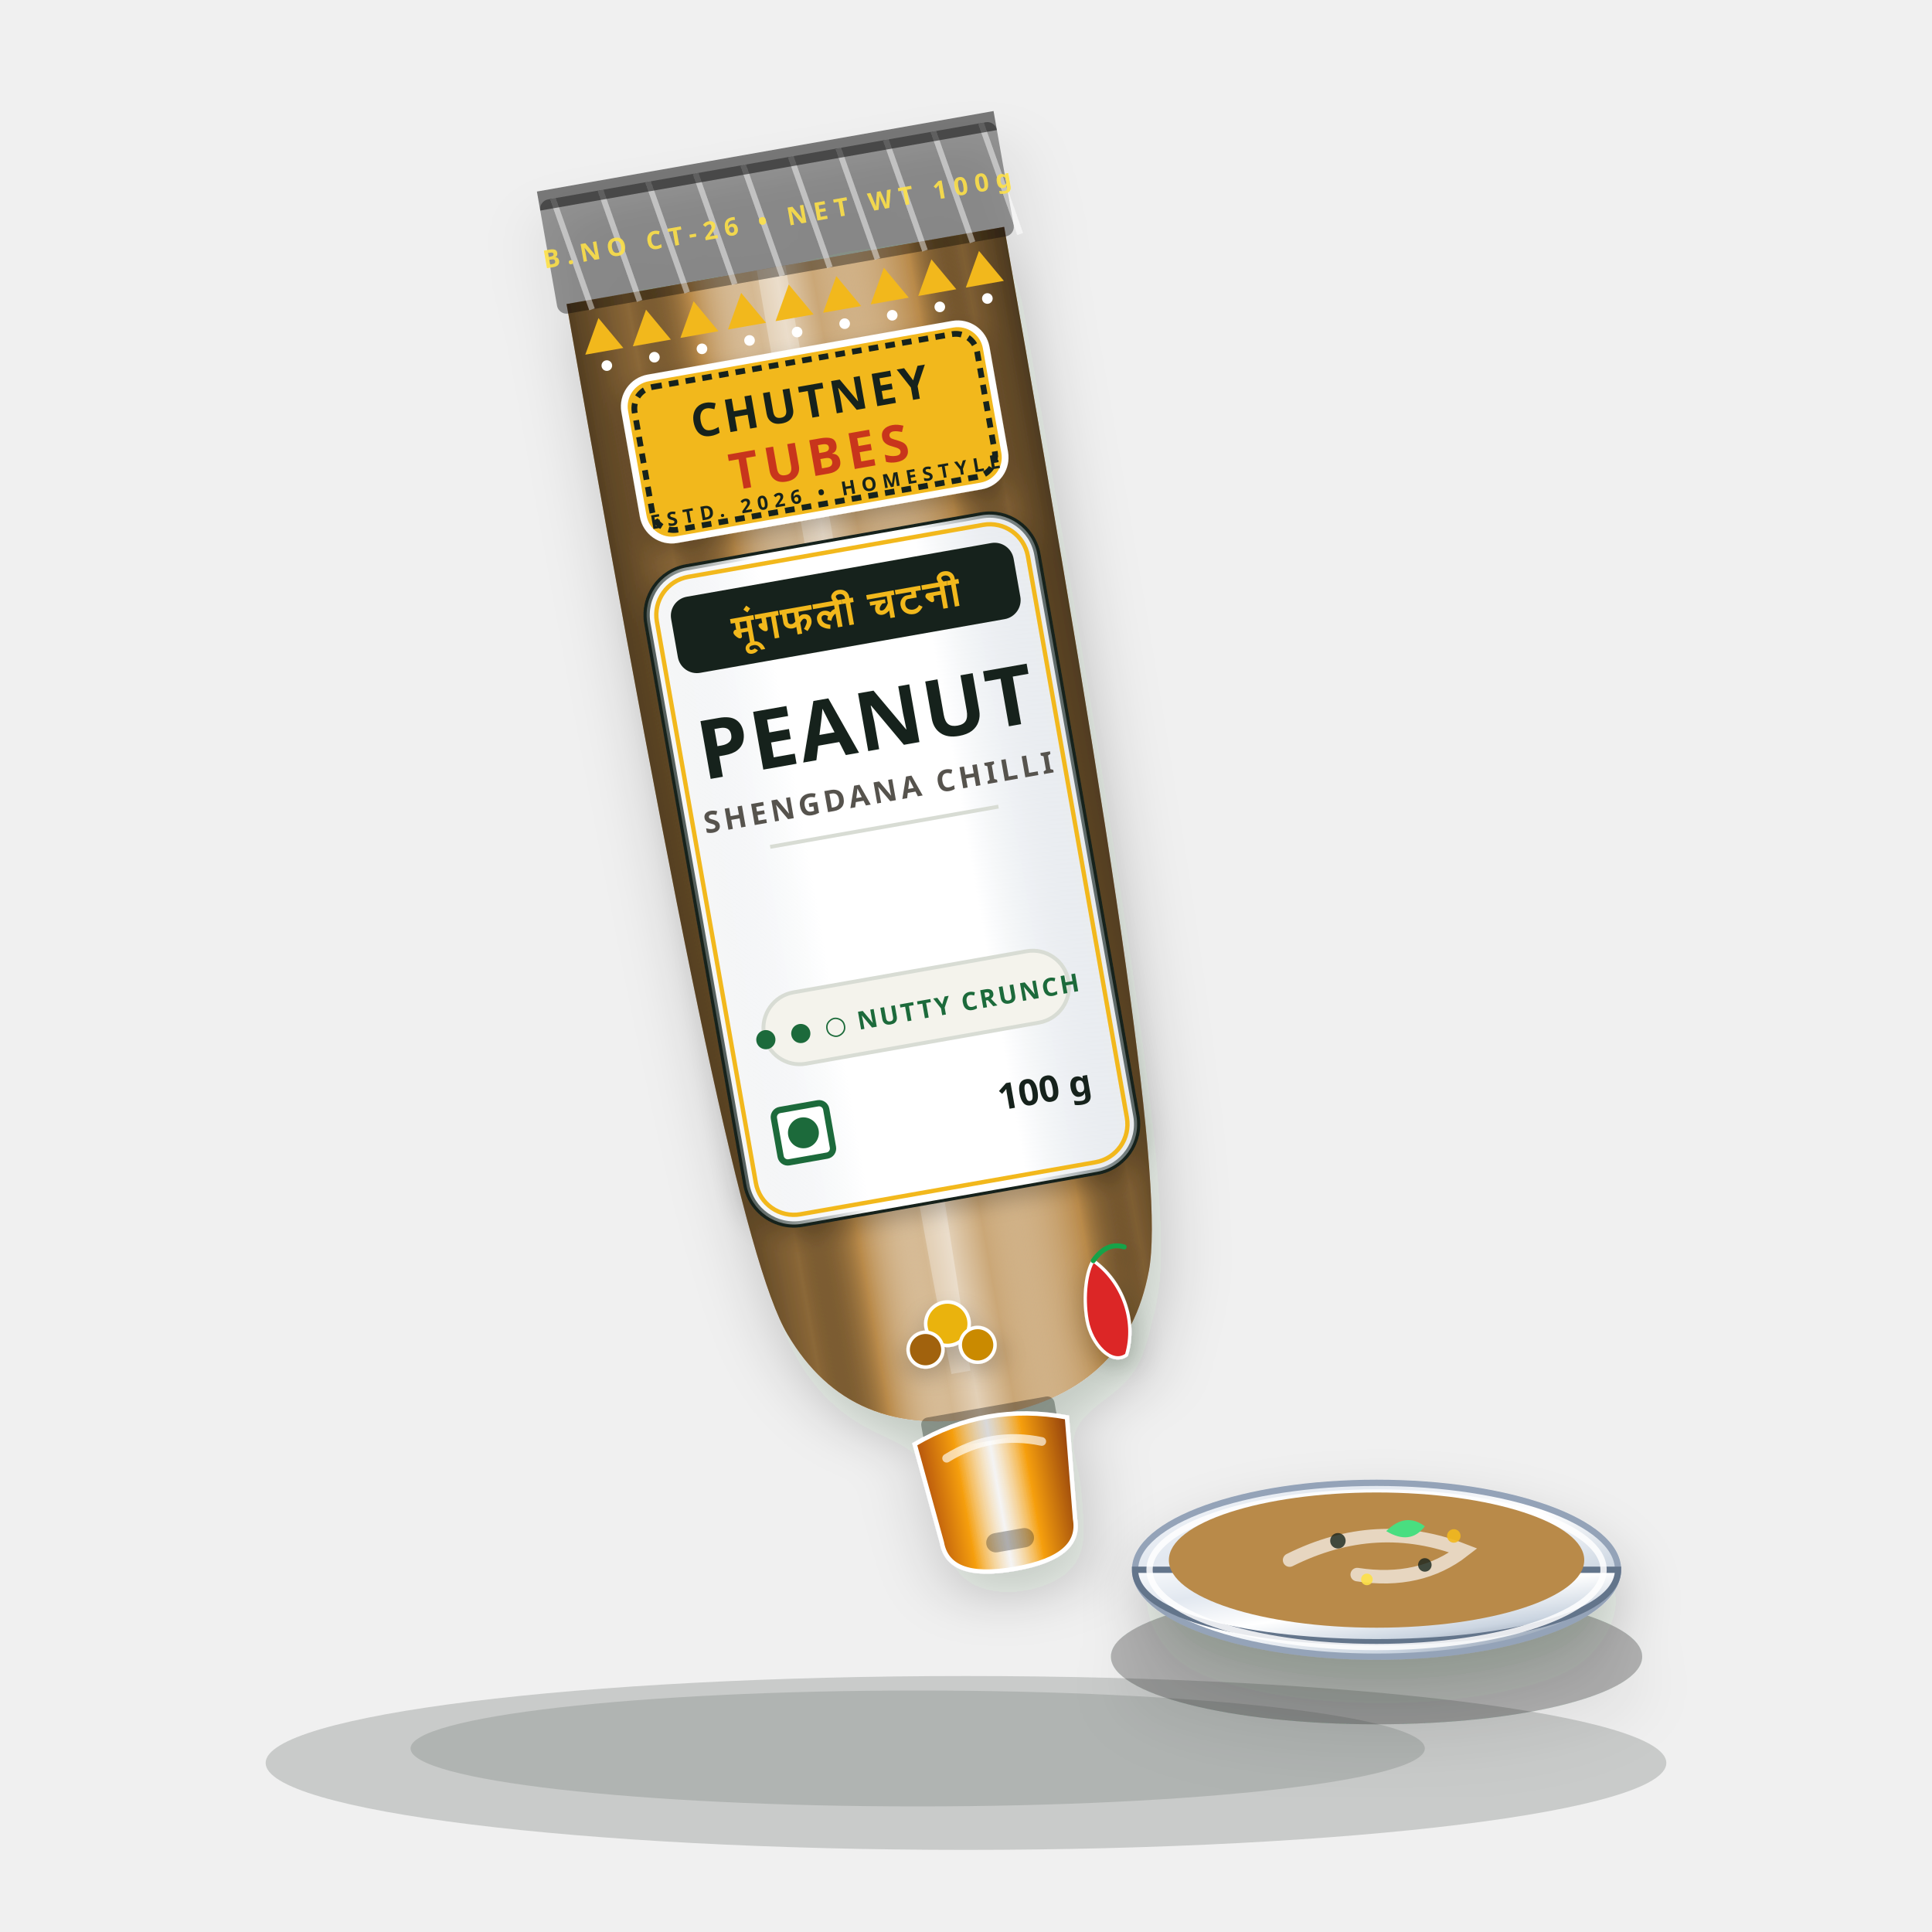
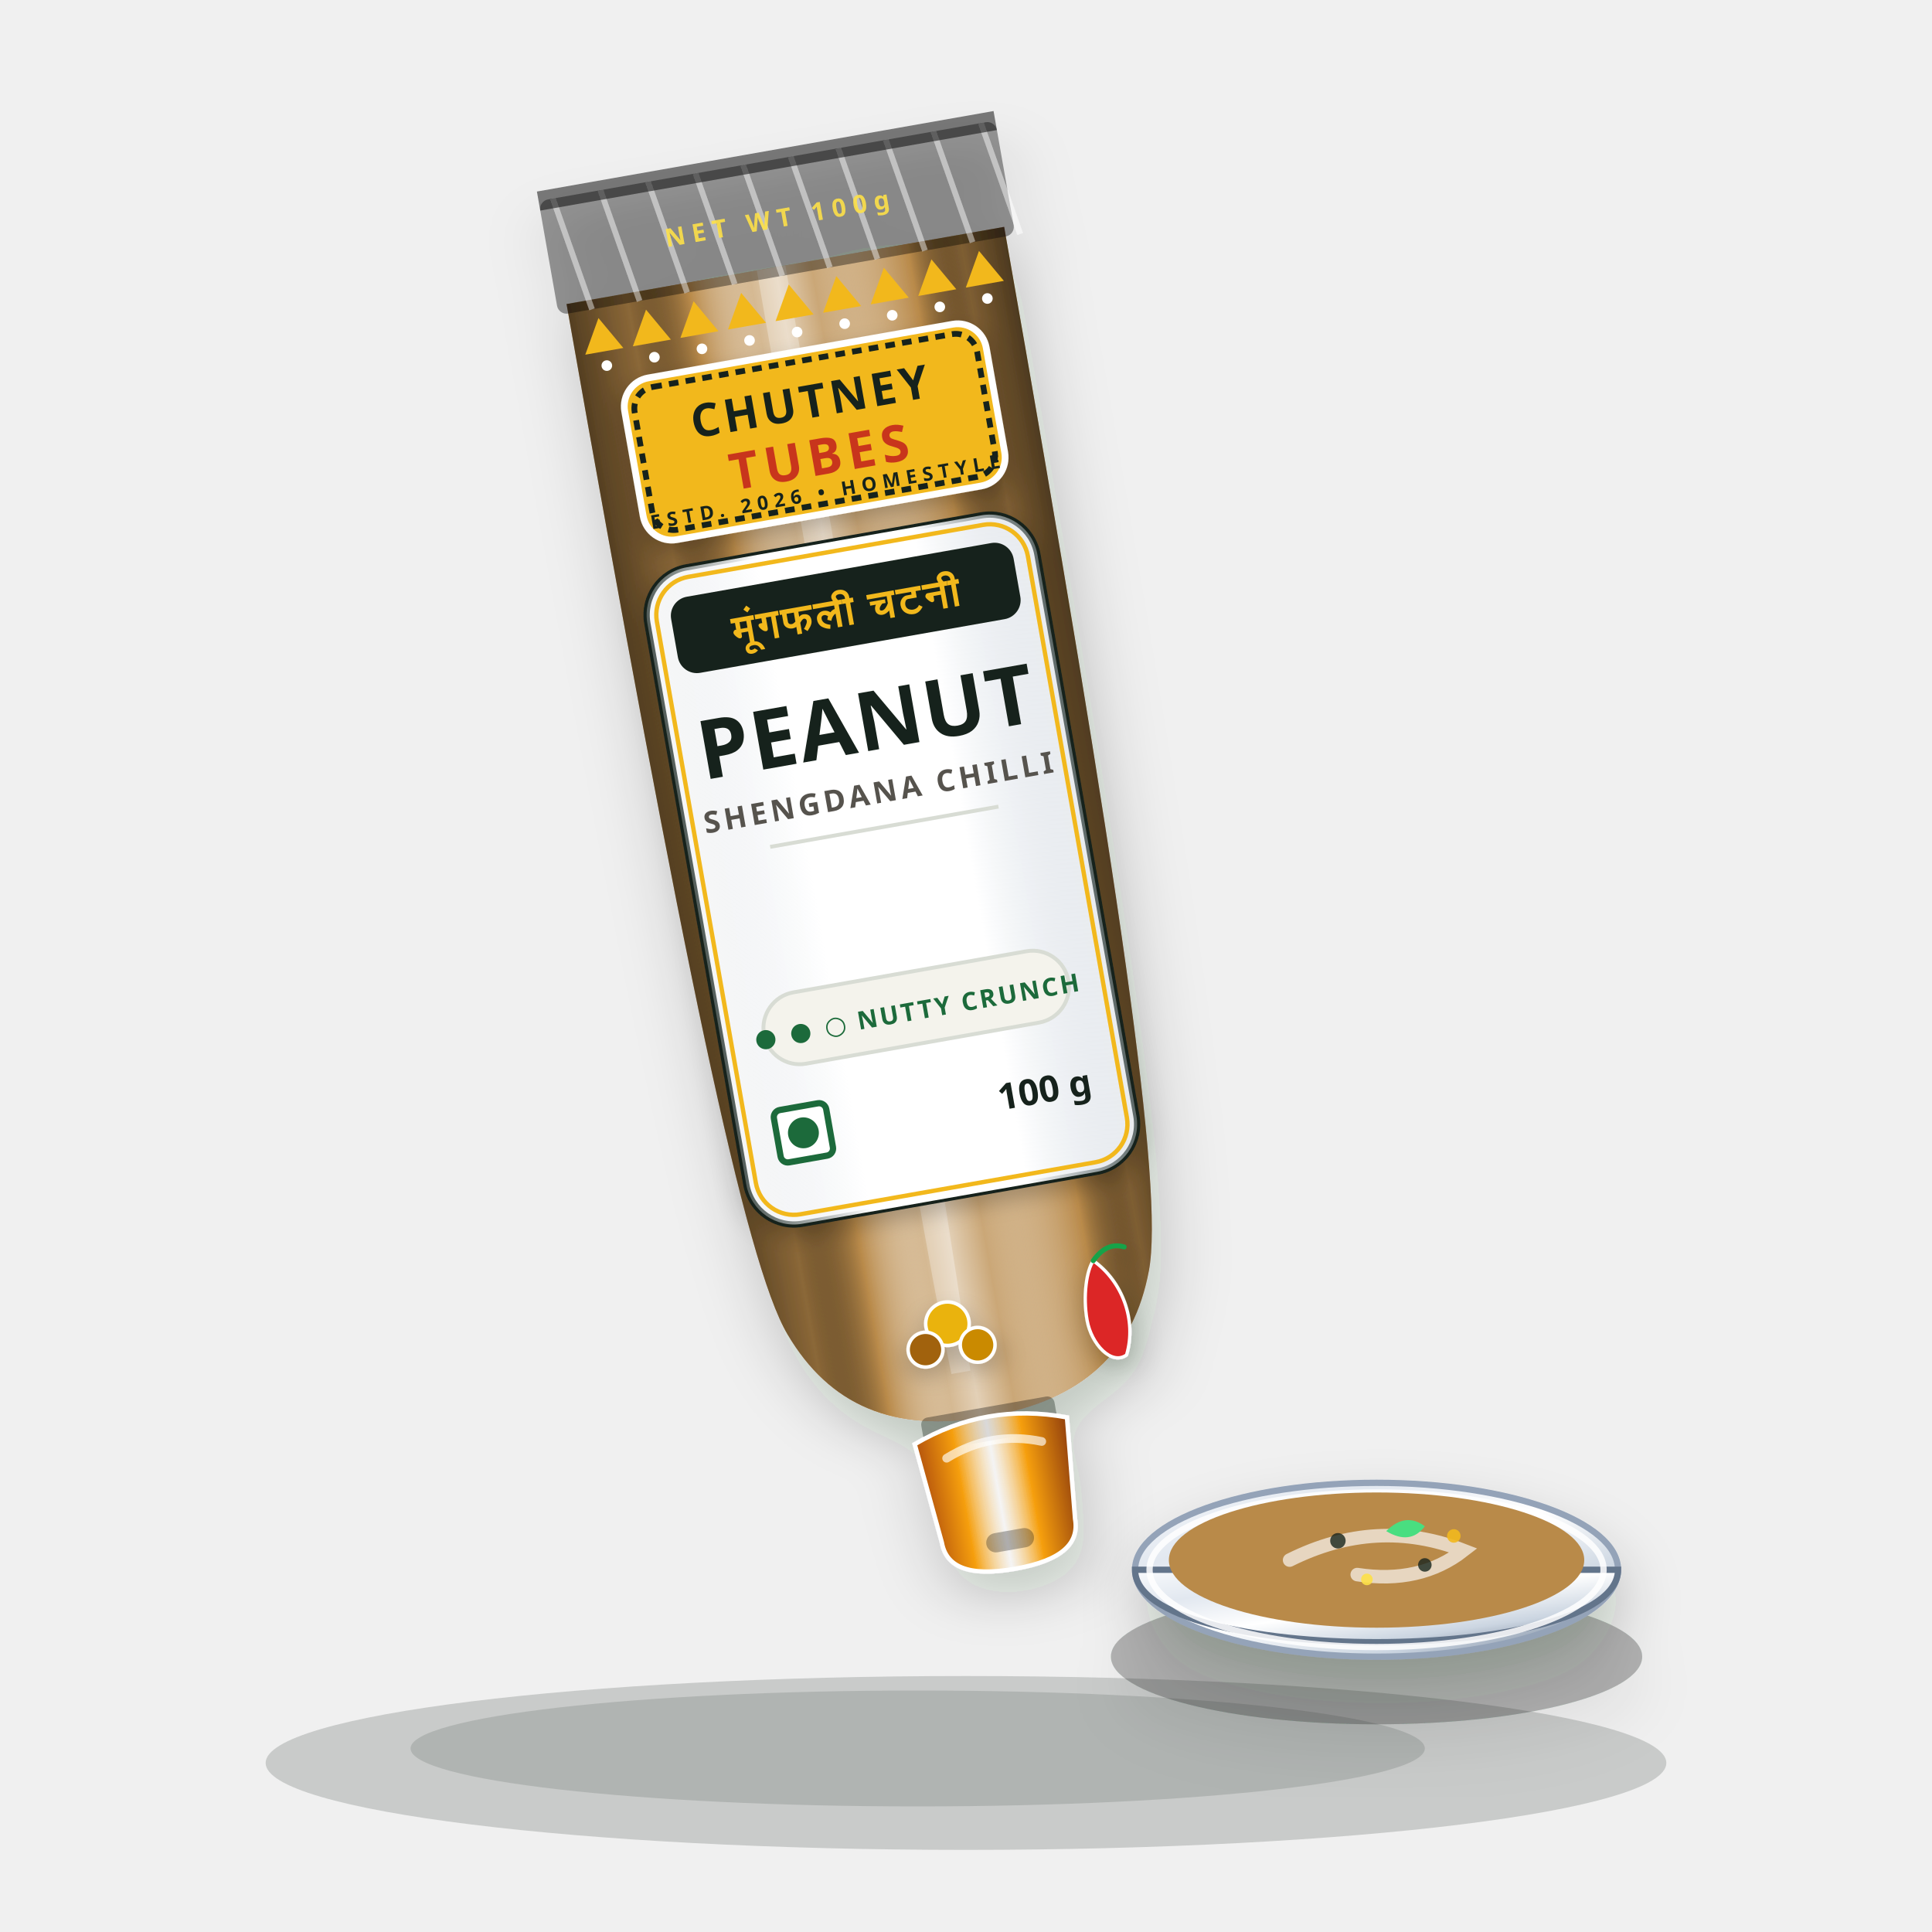
<svg xmlns="http://www.w3.org/2000/svg" viewBox="0 0 400 400" width="100%" height="100%" fill="none" aria-label="Peanut Chutney tube render">
  <defs>
    <linearGradient id="shd_peanut" x1="0%" y1="0%" x2="100%" y2="0%">
      <stop offset="0%" stop-color="#000000" stop-opacity="0.55" />
      <stop offset="14%" stop-color="#000000" stop-opacity="0.25" />
      <stop offset="28%" stop-color="#b98a4a" />
      <stop offset="42%" stop-color="#ffffff" stop-opacity="0.4" />
      <stop offset="48%" stop-color="#ffffff" stop-opacity="0.6" />
      <stop offset="56%" stop-color="#ffffff" stop-opacity="0.25" />
      <stop offset="78%" stop-color="#b98a4a" />
      <stop offset="90%" stop-color="#000000" stop-opacity="0.32" />
      <stop offset="100%" stop-color="#000000" stop-opacity="0.58" />
    </linearGradient>
    <linearGradient id="lblShd_peanut" x1="0%" y1="0%" x2="100%" y2="0%">
      <stop offset="0%" stop-color="#e2e8f0" stop-opacity="0.3" />
      <stop offset="30%" stop-color="#ffffff" />
      <stop offset="70%" stop-color="#ffffff" />
      <stop offset="100%" stop-color="#cbd5e1" stop-opacity="0.4" />
    </linearGradient>
    <linearGradient id="capYellow_peanut" x1="0%" y1="0%" x2="100%" y2="0%">
      <stop offset="0%" stop-color="#b45309" />
      <stop offset="25%" stop-color="#f59e0b" />
      <stop offset="48%" stop-color="#ffffff" stop-opacity="0.65" />
      <stop offset="70%" stop-color="#f59e0b" />
      <stop offset="100%" stop-color="#92400e" />
    </linearGradient>
    <linearGradient id="capGreen_peanut" x1="0%" y1="0%" x2="100%" y2="0%">
      <stop offset="0%" stop-color="#052e16" />
      <stop offset="25%" stop-color="#15803d" />
      <stop offset="48%" stop-color="#ffffff" stop-opacity="0.65" />
      <stop offset="70%" stop-color="#15803d" />
      <stop offset="100%" stop-color="#052e16" />
    </linearGradient>
    <linearGradient id="capRed_peanut" x1="0%" y1="0%" x2="100%" y2="0%">
      <stop offset="0%" stop-color="#450a0a" />
      <stop offset="25%" stop-color="#b91c1c" />
      <stop offset="48%" stop-color="#ffffff" stop-opacity="0.65" />
      <stop offset="70%" stop-color="#b91c1c" />
      <stop offset="100%" stop-color="#450a0a" />
    </linearGradient>
    <linearGradient id="stl_peanut" x1="0%" y1="0%" x2="100%" y2="100%">
      <stop offset="0%" stop-color="#f8fafc" />
      <stop offset="25%" stop-color="#e2e8f0" />
      <stop offset="50%" stop-color="#ffffff" />
      <stop offset="75%" stop-color="#cbd5e1" />
      <stop offset="100%" stop-color="#64748b" />
    </linearGradient>
    <filter id="flvShd_peanut" x="-30%" y="-30%" width="160%" height="160%">
      <feDropShadow dx="2" dy="22" stdDeviation="16" flood-color="#18241b" flood-opacity="0.32" />
      <feDropShadow dx="1" dy="6" stdDeviation="6" flood-color="#18241b" flood-opacity="0.2" />
    </filter>
    <filter id="lblLift_peanut" x="-10%" y="-10%" width="120%" height="120%">
      <feDropShadow dx="0" dy="2" stdDeviation="2.5" flood-color="#000000" flood-opacity="0.22" />
    </filter>
  </defs>
  <ellipse cx="200" cy="365" rx="145" ry="18" fill="#18241b" opacity="0.18" />
  <ellipse cx="190" cy="362" rx="105" ry="12" fill="#18241b" opacity="0.14" />
  <g transform="translate(185, 182) rotate(-10) translate(-54, -165)" filter="url(#flvShd_peanut)">
    <path d="M 8 36 L 100 36 C 100 175 98 238 92 254 C 86 270 74 278 54 278 C 34 278 22 270 16 254 C 10 238 8 175 8 36 Z" fill="#b98a4a" />
    <path d="M 8 36 L 100 36 C 100 175 98 238 92 254 C 86 270 74 278 54 278 C 34 278 22 270 16 254 C 10 238 8 175 8 36 Z" fill="url(#shd_peanut)" />
    <path d="M 48 36 L 54 36 C 54 175 53 238 52 268 L 48 268 C 47 238 48 175 48 36 Z" fill="#ffffff" opacity="0.28" />
    <rect x="6" y="14" width="96" height="24" fill="#000000" opacity="0.38" rx="2" />
    <path d="M 9 14 L 13 38 M 19 14 L 23 38 M 29 14 L 33 38 M 39 14 L 43 38 M 49 14 L 53 38 M 59 14 L 63 38 M 69 14 L 73 38 M 79 14 L 83 38 M 89 14 L 93 38 M 99 14 L 103 38" stroke="#ffffff" stroke-width="1.2" opacity="0.45" />
    <rect x="6" y="12" width="96" height="4" fill="#000000" opacity="0.5" />
-     <text x="54" y="28" font-family="Hind, sans-serif" font-size="5.2" font-weight="700" fill="#fde047" text-anchor="middle" letter-spacing="1.4" opacity="0.9">B.NO CT-26 • NET WT 100g</text>
+     <text x="54" y="28" font-family="Hind, sans-serif" font-size="5.2" font-weight="700" fill="#fde047" text-anchor="middle" letter-spacing="1.4" opacity="0.9">NET WT 100g</text>
    <g transform="translate(10, 40)">
      <polygon points="4,0 8,7 0,7" fill="#f2b81d" />
      <polygon points="14,0 18,7 10,7" fill="#f2b81d" />
      <polygon points="24,0 28,7 20,7" fill="#f2b81d" />
      <polygon points="34,0 38,7 30,7" fill="#f2b81d" />
      <polygon points="44,0 48,7 40,7" fill="#f2b81d" />
      <polygon points="54,0 58,7 50,7" fill="#f2b81d" />
      <polygon points="64,0 68,7 60,7" fill="#f2b81d" />
      <polygon points="74,0 78,7 70,7" fill="#f2b81d" />
      <polygon points="84,0 88,7 80,7" fill="#f2b81d" />
      <circle cx="4" cy="10" r="1.1" fill="#ffffff" />
      <circle cx="14" cy="10" r="1.1" fill="#ffffff" />
      <circle cx="24" cy="10" r="1.1" fill="#ffffff" />
      <circle cx="34" cy="10" r="1.1" fill="#ffffff" />
      <circle cx="44" cy="10" r="1.1" fill="#ffffff" />
      <circle cx="54" cy="10" r="1.1" fill="#ffffff" />
      <circle cx="64" cy="10" r="1.1" fill="#ffffff" />
      <circle cx="74" cy="10" r="1.1" fill="#ffffff" />
      <circle cx="84" cy="10" r="1.1" fill="#ffffff" />
    </g>
    <g transform="translate(54, 72)" filter="url(#lblLift_peanut)">
      <rect x="-38" y="-18" width="76" height="34" rx="6" fill="#f2b81d" stroke="#ffffff" stroke-width="1.4" />
      <rect x="-36" y="-16" width="72" height="30" rx="4.5" fill="none" stroke="#18241b" stroke-width="1.2" stroke-dasharray="2 1.5" />
      <text x="0" y="-4" font-family="Bricolage Grotesque, sans-serif" font-size="9.5" font-weight="900" fill="#18241b" text-anchor="middle" letter-spacing="0.8">CHUTNEY</text>
      <text x="0" y="8" font-family="Bricolage Grotesque, sans-serif" font-size="10.5" font-weight="900" fill="#c8361f" text-anchor="middle" letter-spacing="1.2">TUBES</text>
      <text x="0" y="13" font-family="Hind, sans-serif" font-size="4" font-weight="800" fill="#18241b" text-anchor="middle" letter-spacing="1.2">ESTD. 2026 • HOMESTYLE</text>
    </g>
    <g transform="translate(13, 94)" filter="url(#lblLift_peanut)">
      <rect x="0" y="0" width="82" height="138" rx="10" fill="#fffdfa" stroke="#18241b" stroke-width="1.3" />
      <rect x="0" y="0" width="82" height="138" rx="10" fill="url(#lblShd_peanut)" />
      <rect x="2" y="2" width="78" height="134" rx="8" fill="none" stroke="#f2b81d" stroke-width="0.9" />
      <g transform="translate(41, 14)">
        <rect x="-36" y="-8" width="72" height="16" rx="4" fill="#18241b" />
        <text x="0" y="3.5" font-family="Hind, sans-serif" font-size="8.5" font-weight="700" fill="#f2b81d" text-anchor="middle" letter-spacing="0.4">मूंगफली चटनी</text>
      </g>
      <g transform="translate(41, 44)">
        <text x="0" y="0" font-family="Bricolage Grotesque, sans-serif" font-size="17" font-weight="900" fill="#18241b" text-anchor="middle" letter-spacing="0.4">PEANUT</text>
        <text x="0" y="11" font-family="Hind, sans-serif" font-size="6.2" font-weight="700" fill="#57534e" text-anchor="middle" letter-spacing="0.8">SHENGDANA CHILLI</text>
        <line x1="-24" y1="16" x2="24" y2="16" stroke="#d8dcd4" stroke-width="0.8" />
      </g>
      <g transform="translate(0, 0)">
        <g transform="translate(36, 160) scale(0.9)">
          <circle cx="0" cy="4" r="5" fill="#eab308" stroke="#ffffff" stroke-width="0.8" />
          <circle cx="6" cy="10" r="4" fill="#ca8a04" stroke="#ffffff" stroke-width="0.8" />
          <circle cx="-6" cy="9" r="4" fill="#a16207" stroke="#ffffff" stroke-width="0.8" />
        </g>
        <g transform="translate(68, 156) scale(0.85)">
          <path d="M 0 0 C 6 6 8 16 4 24 C 0 26 -4 20 -4 14 C -4 8 -2 2 0 0 Z" fill="#dc2626" stroke="#ffffff" stroke-width="0.8" />
          <path d="M 0 0 Q 4 -4 8 -2" stroke="#16a34a" stroke-width="1.2" fill="none" stroke-linecap="round" />
        </g>
      </g>
      <g transform="translate(41, 98)">
        <rect x="-32" y="-7.5" width="64" height="15" rx="7.5" fill="#f4f3ec" stroke="#d8dcd4" stroke-width="0.8" />
        <text x="0" y="2.5" font-family="Hind, sans-serif" font-size="5.2" font-weight="800" fill="#1d6b3a" text-anchor="middle" letter-spacing="0.5">● ● ○ NUTTY CRUNCH</text>
      </g>
      <g transform="translate(8, 114)">
        <rect x="0" y="0" width="11" height="11" fill="#ffffff" stroke="#1d6b3a" stroke-width="1.3" rx="1.5" />
        <circle cx="5.5" cy="5.5" r="3.2" fill="#1d6b3a" />
      </g>
      <g transform="translate(74, 122)">
        <text x="0" y="0" font-family="Hind, sans-serif" font-size="7.5" font-weight="800" fill="#18241b" text-anchor="end">100 g</text>
      </g>
    </g>
    <g transform="translate(36, 276)">
      <rect x="4" y="0" width="28" height="7" fill="#000000" opacity="0.32" rx="1.5" />
      <path d="M 2 5 Q 18 -1 34 5 L 32 26 C 32 31 28 34 18 34 C 8 34 4 31 4 26 Z" fill="url(#capYellow_peanut)" stroke="#ffffff" stroke-width="0.9" />
      <path d="M 8 9 Q 18 5 28 9" stroke="#ffffff" stroke-width="1.8" stroke-linecap="round" fill="none" opacity="0.65" />
      <rect x="13" y="26" width="10" height="4" rx="2" fill="#000000" opacity="0.28" />
    </g>
  </g>
  <g transform="translate(285, 305)" filter="url(#flvShd_peanut)">
    <ellipse cx="0" cy="38" rx="55" ry="14" fill="#18241b" opacity="0.3" />
    <ellipse cx="0" cy="20" rx="50" ry="18" fill="url(#stl_peanut)" stroke="#94a3b8" stroke-width="1.3" />
    <path d="M -50 20 C -50 40 50 40 50 20 Z" fill="url(#stl_peanut)" stroke="#64748b" stroke-width="1.3" />
    <ellipse cx="0" cy="20" rx="47" ry="16" fill="none" stroke="#ffffff" stroke-width="1.3" opacity="0.85" />
    <ellipse cx="0" cy="18" rx="43" ry="14" fill="#b98a4a" />
    <path d="M -18 18 Q 0 9 18 16 Q 9 23 -4 21" stroke="#ffffff" stroke-width="2.8" stroke-linecap="round" fill="none" opacity="0.65" />
    <circle cx="-8" cy="14" r="1.6" fill="#18241b" opacity="0.8" />
    <circle cx="10" cy="19" r="1.4" fill="#18241b" opacity="0.8" />
    <circle cx="16" cy="13" r="1.4" fill="#f2b81d" opacity="0.9" />
    <circle cx="-2" cy="22" r="1.2" fill="#fde047" opacity="0.9" />
    <path d="M 2 12 Q 6 8 10 11 Q 7 15 2 12 Z" fill="#4ade80" />
  </g>
</svg>
